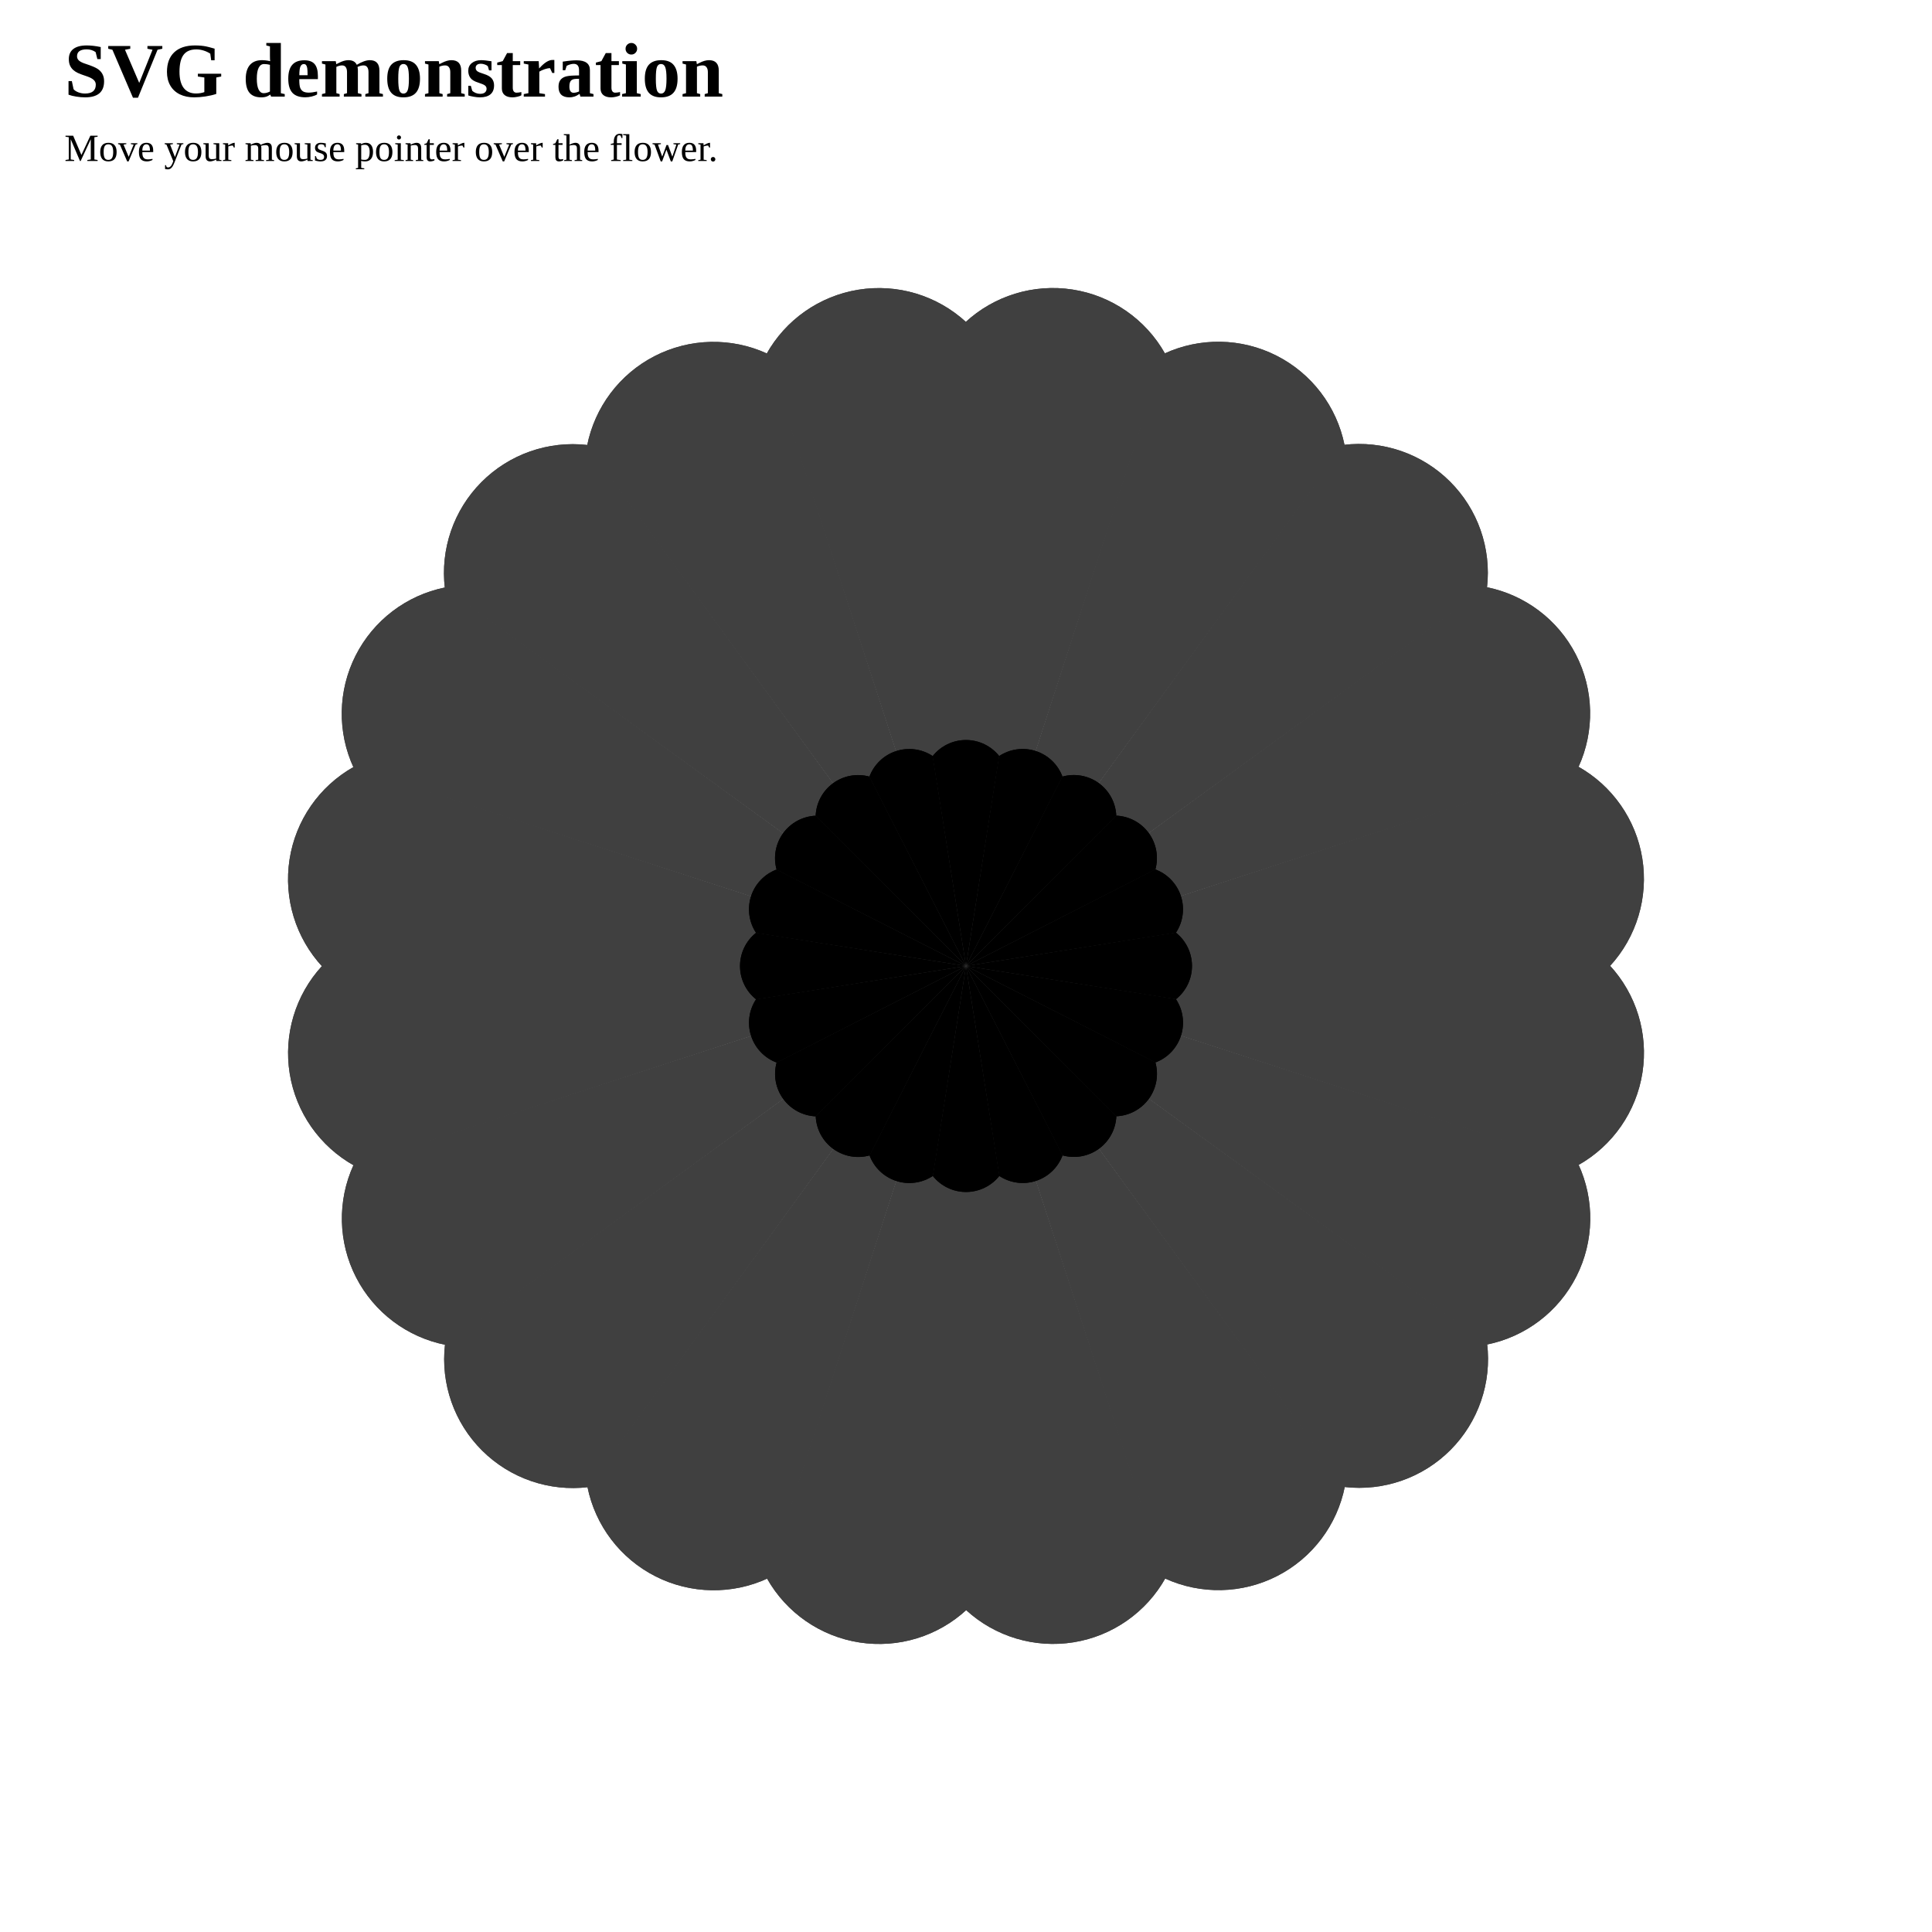
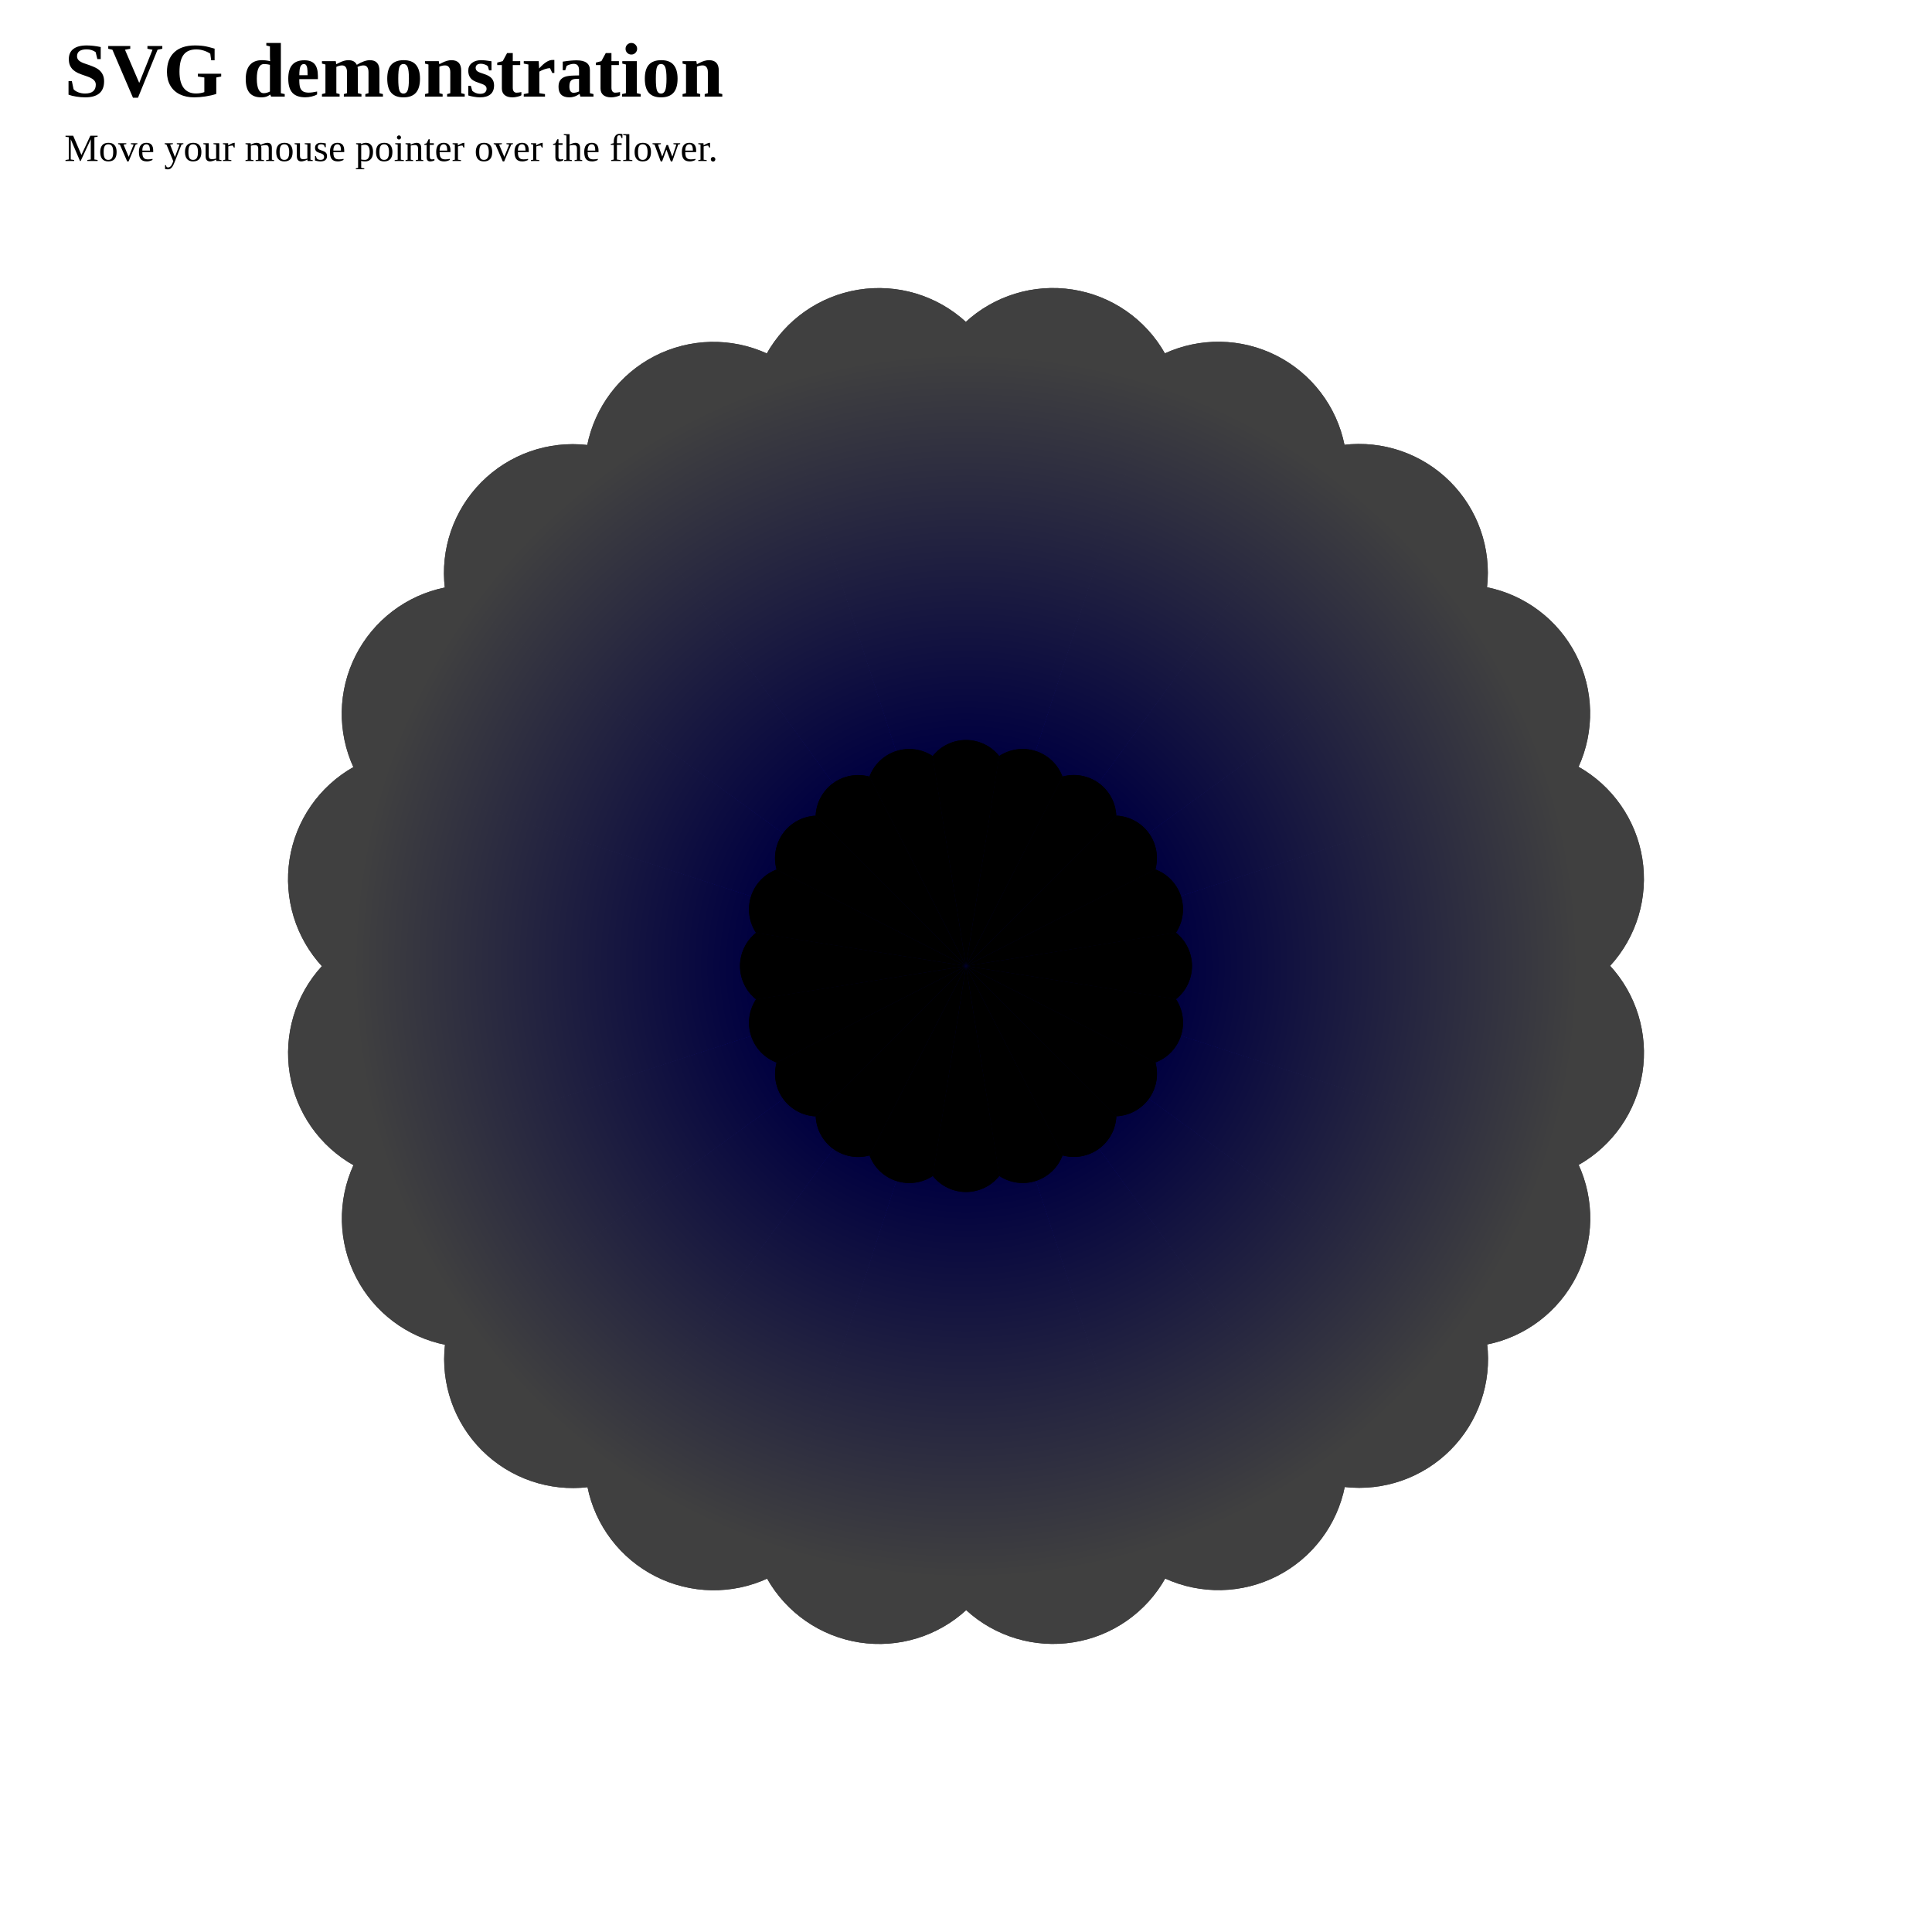
<svg xmlns="http://www.w3.org/2000/svg" xmlns:xlink="http://www.w3.org/1999/xlink" width="600px" height="600px" viewBox="-300 -300 600 600" version="1.1">
+   <defs>
+     <radialGradient id="fade" cx="0" cy="0" r="200" gradientUnits="userSpaceOnUse">
+       <stop id="fade-stop-1" offset="33%" />
+       <stop id="fade-stop-2" offset="95%" />
+     </radialGradient>
+   </defs>
  <style>
    /*** SVG demonstration ***/

    /* page */
    svg {
      background-color: beige;
      }
    
    #heading {
      font-size: 24px;
      font-weight: bold;
      }
    
    #caption {
      font-size: 12px;
      }
    
    /* flower */
    #flower:hover {
      cursor: crosshair;
      }
    
    /* gradient */
    #fade-stop-1 {
      stop-color: blue;
      }
    
    #fade-stop-2 {
      stop-color: white;
      }
    
    /* outer petals */
    #outer-petals {
      opacity: .75;
      }
    
    #outer-petals .segment-fill {
      fill: azure;
      stroke: lightsteelblue;
      stroke-width: 1;
      }
    
    #outer-petals .segment-edge {
      fill: none;
      stroke: deepskyblue;
      stroke-width: 3;
      }
    
    #outer-petals .segment:hover &gt; .segment-fill {
      fill: plum;
      stroke: none;
      }
    
    #outer-petals .segment:hover &gt; .segment-edge {
      stroke: slateblue;
      }
    
    /* inner petals */
    #inner-petals .segment-fill {
      fill: yellow;
      stroke: yellow;
      stroke-width: 1;
      }
    
    #inner-petals .segment-edge {
      fill: none;
      stroke: yellowgreen;
      stroke-width: 9;
      }
    
    #inner-petals .segment:hover &gt; .segment-fill {
      fill: darkseagreen;
      stroke: none;
      }
    
    #inner-petals .segment:hover &gt; .segment-edge {
      stroke: green;
      }
  </style>
  <defs>
    <g id="segment" class="segment">
      <path class="segment-fill" d="M0,0 v-200 a40,40 0 0,0 -62,10 z" />
      <path class="segment-edge" d="M0,-200 a40,40 0 0,0 -62,10" />
    </g>
    <g id="quadrant">
      <use xlink:href="#segment" />
      <use xlink:href="#segment" transform="rotate(18)" />
      <use xlink:href="#segment" transform="rotate(36)" />
      <use xlink:href="#segment" transform="rotate(54)" />
      <use xlink:href="#segment" transform="rotate(72)" />
    </g>
    <g id="petals">
      <use xlink:href="#quadrant" />
      <use xlink:href="#quadrant" transform="rotate(90)" />
      <use xlink:href="#quadrant" transform="rotate(180)" />
      <use xlink:href="#quadrant" transform="rotate(270)" />
    </g>
  </defs>
  <text id="heading" x="-280" y="-270">
  SVG demonstration</text>
  <text id="caption" x="-280" y="-250">
  Move your mouse pointer over the flower.</text>
  <g id="flower">
    <circle id="overlay" cx="0" cy="0" r="200" stroke="none" fill="url(#fade)" />
    <use id="outer-petals" xlink:href="#petals" />
    <use id="inner-petals" xlink:href="#petals" transform="rotate(9) scale(0.33)" />
  </g>
</svg>
